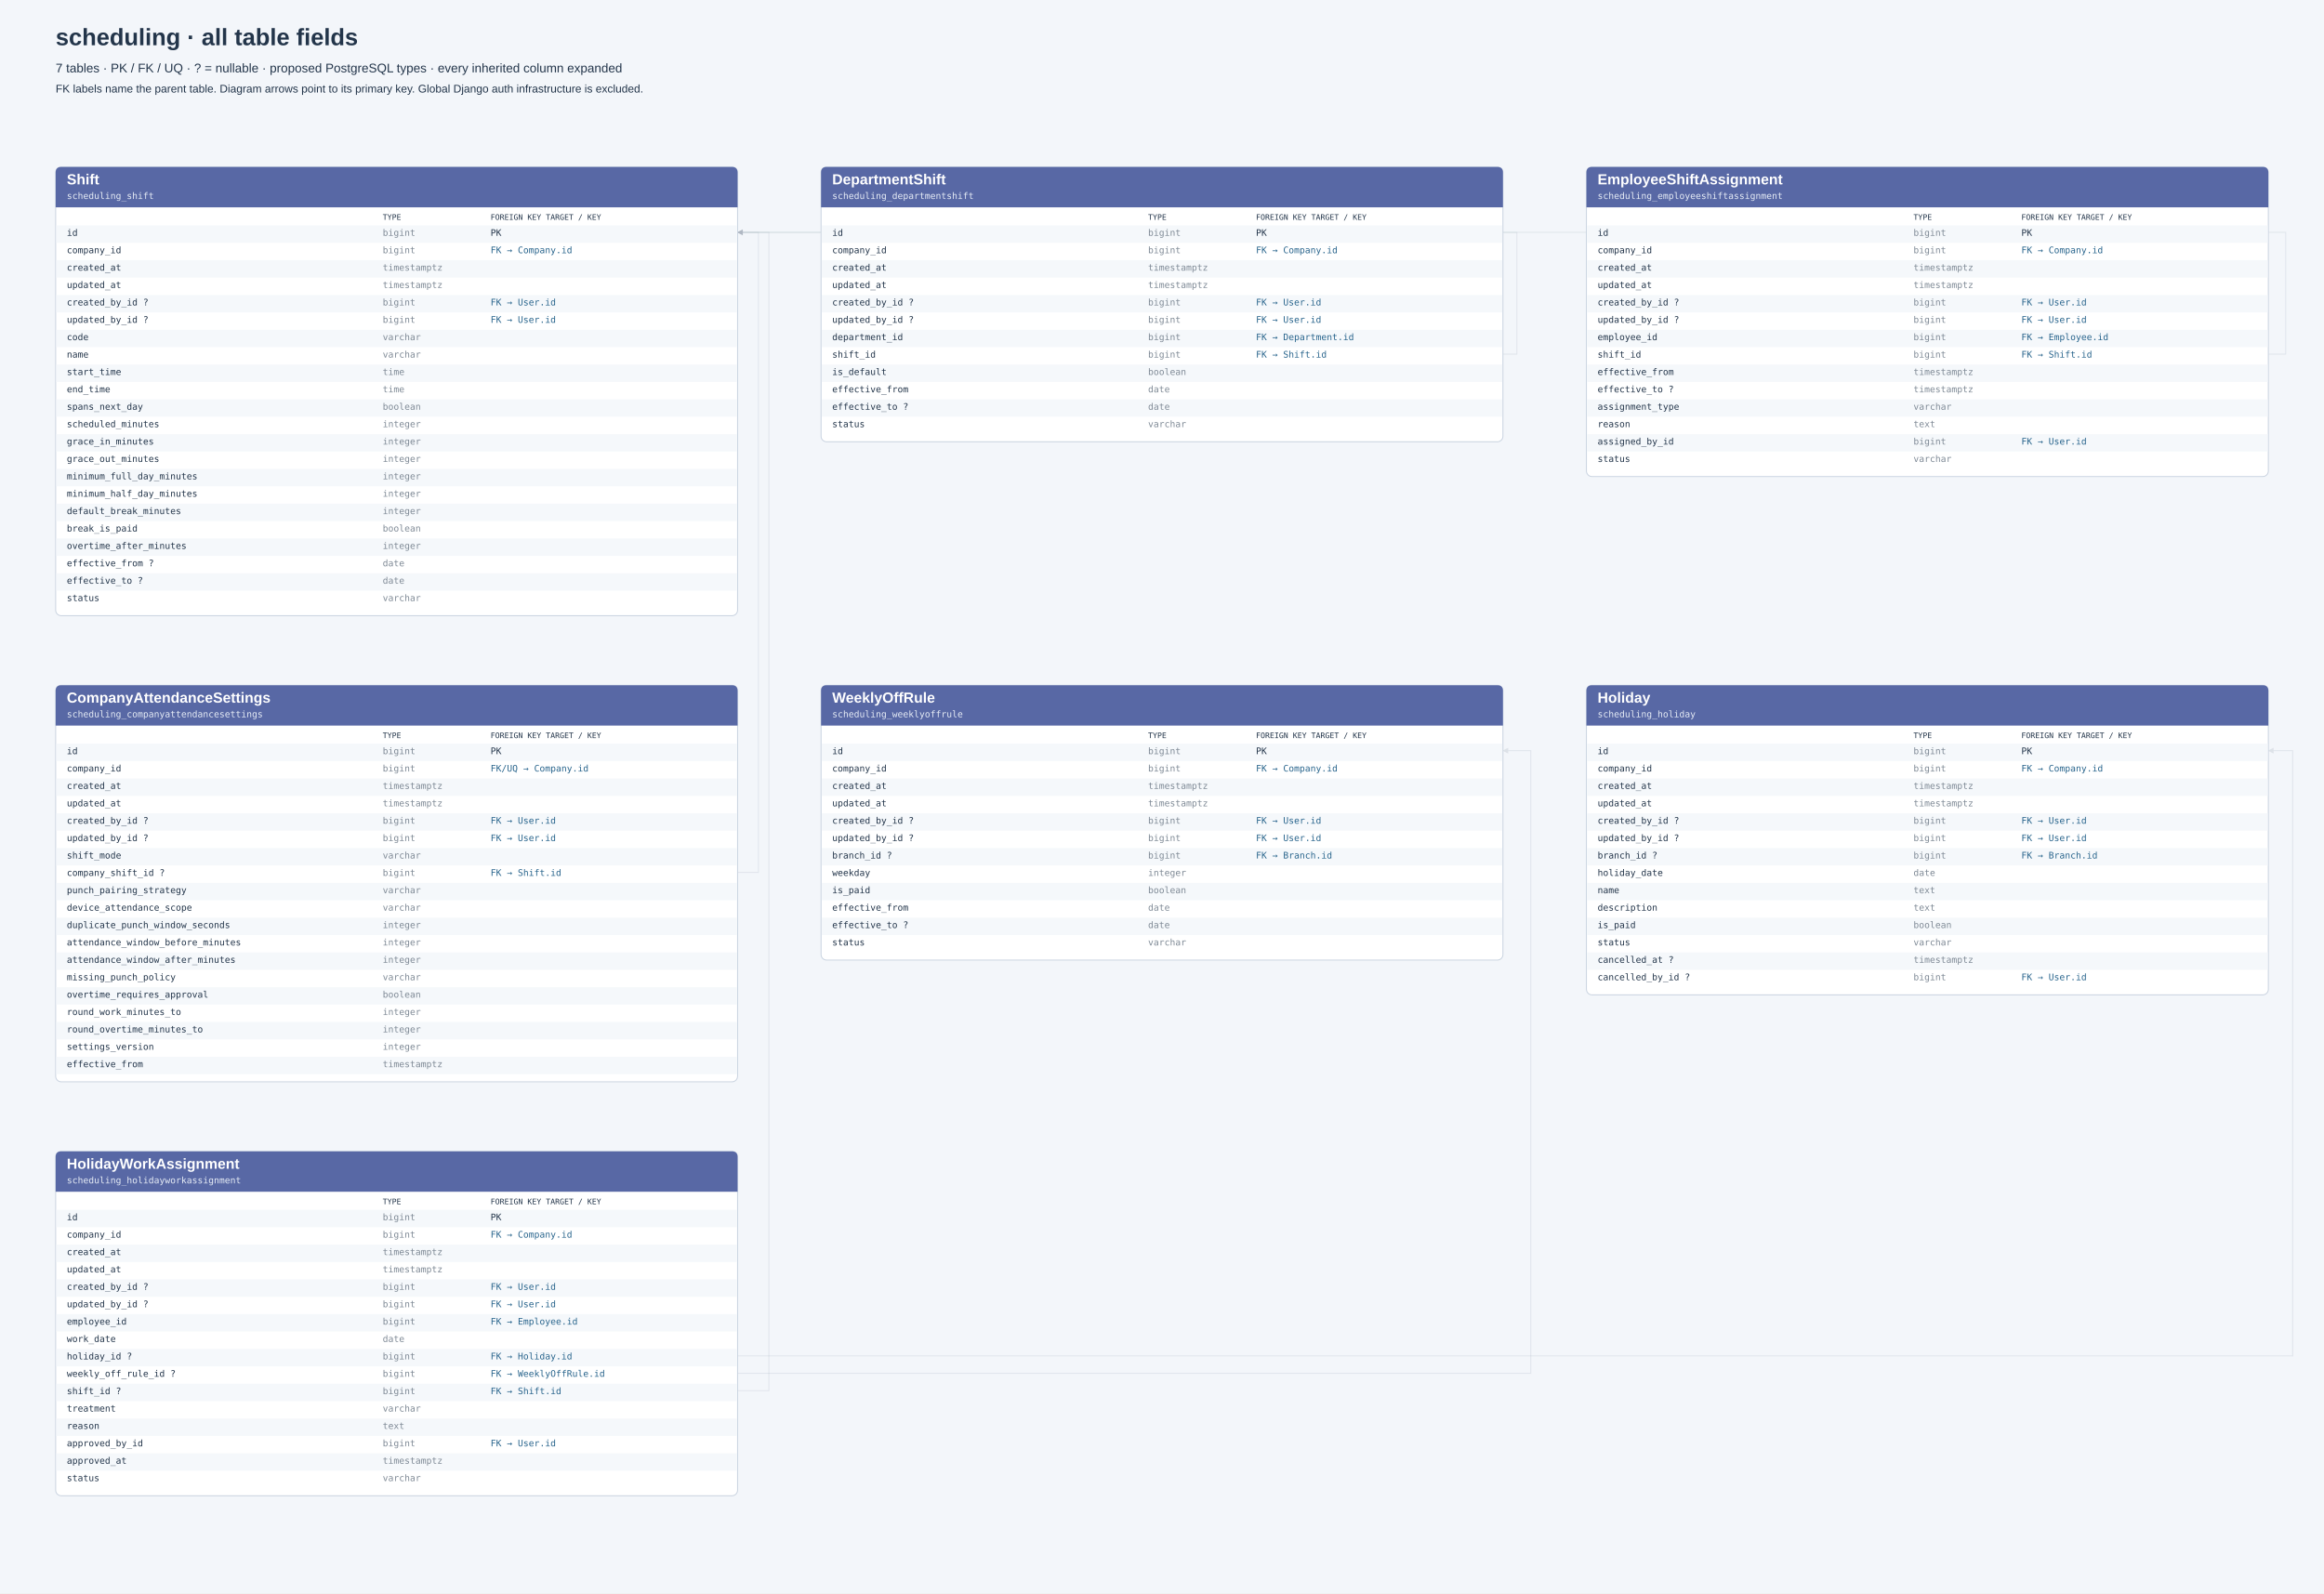
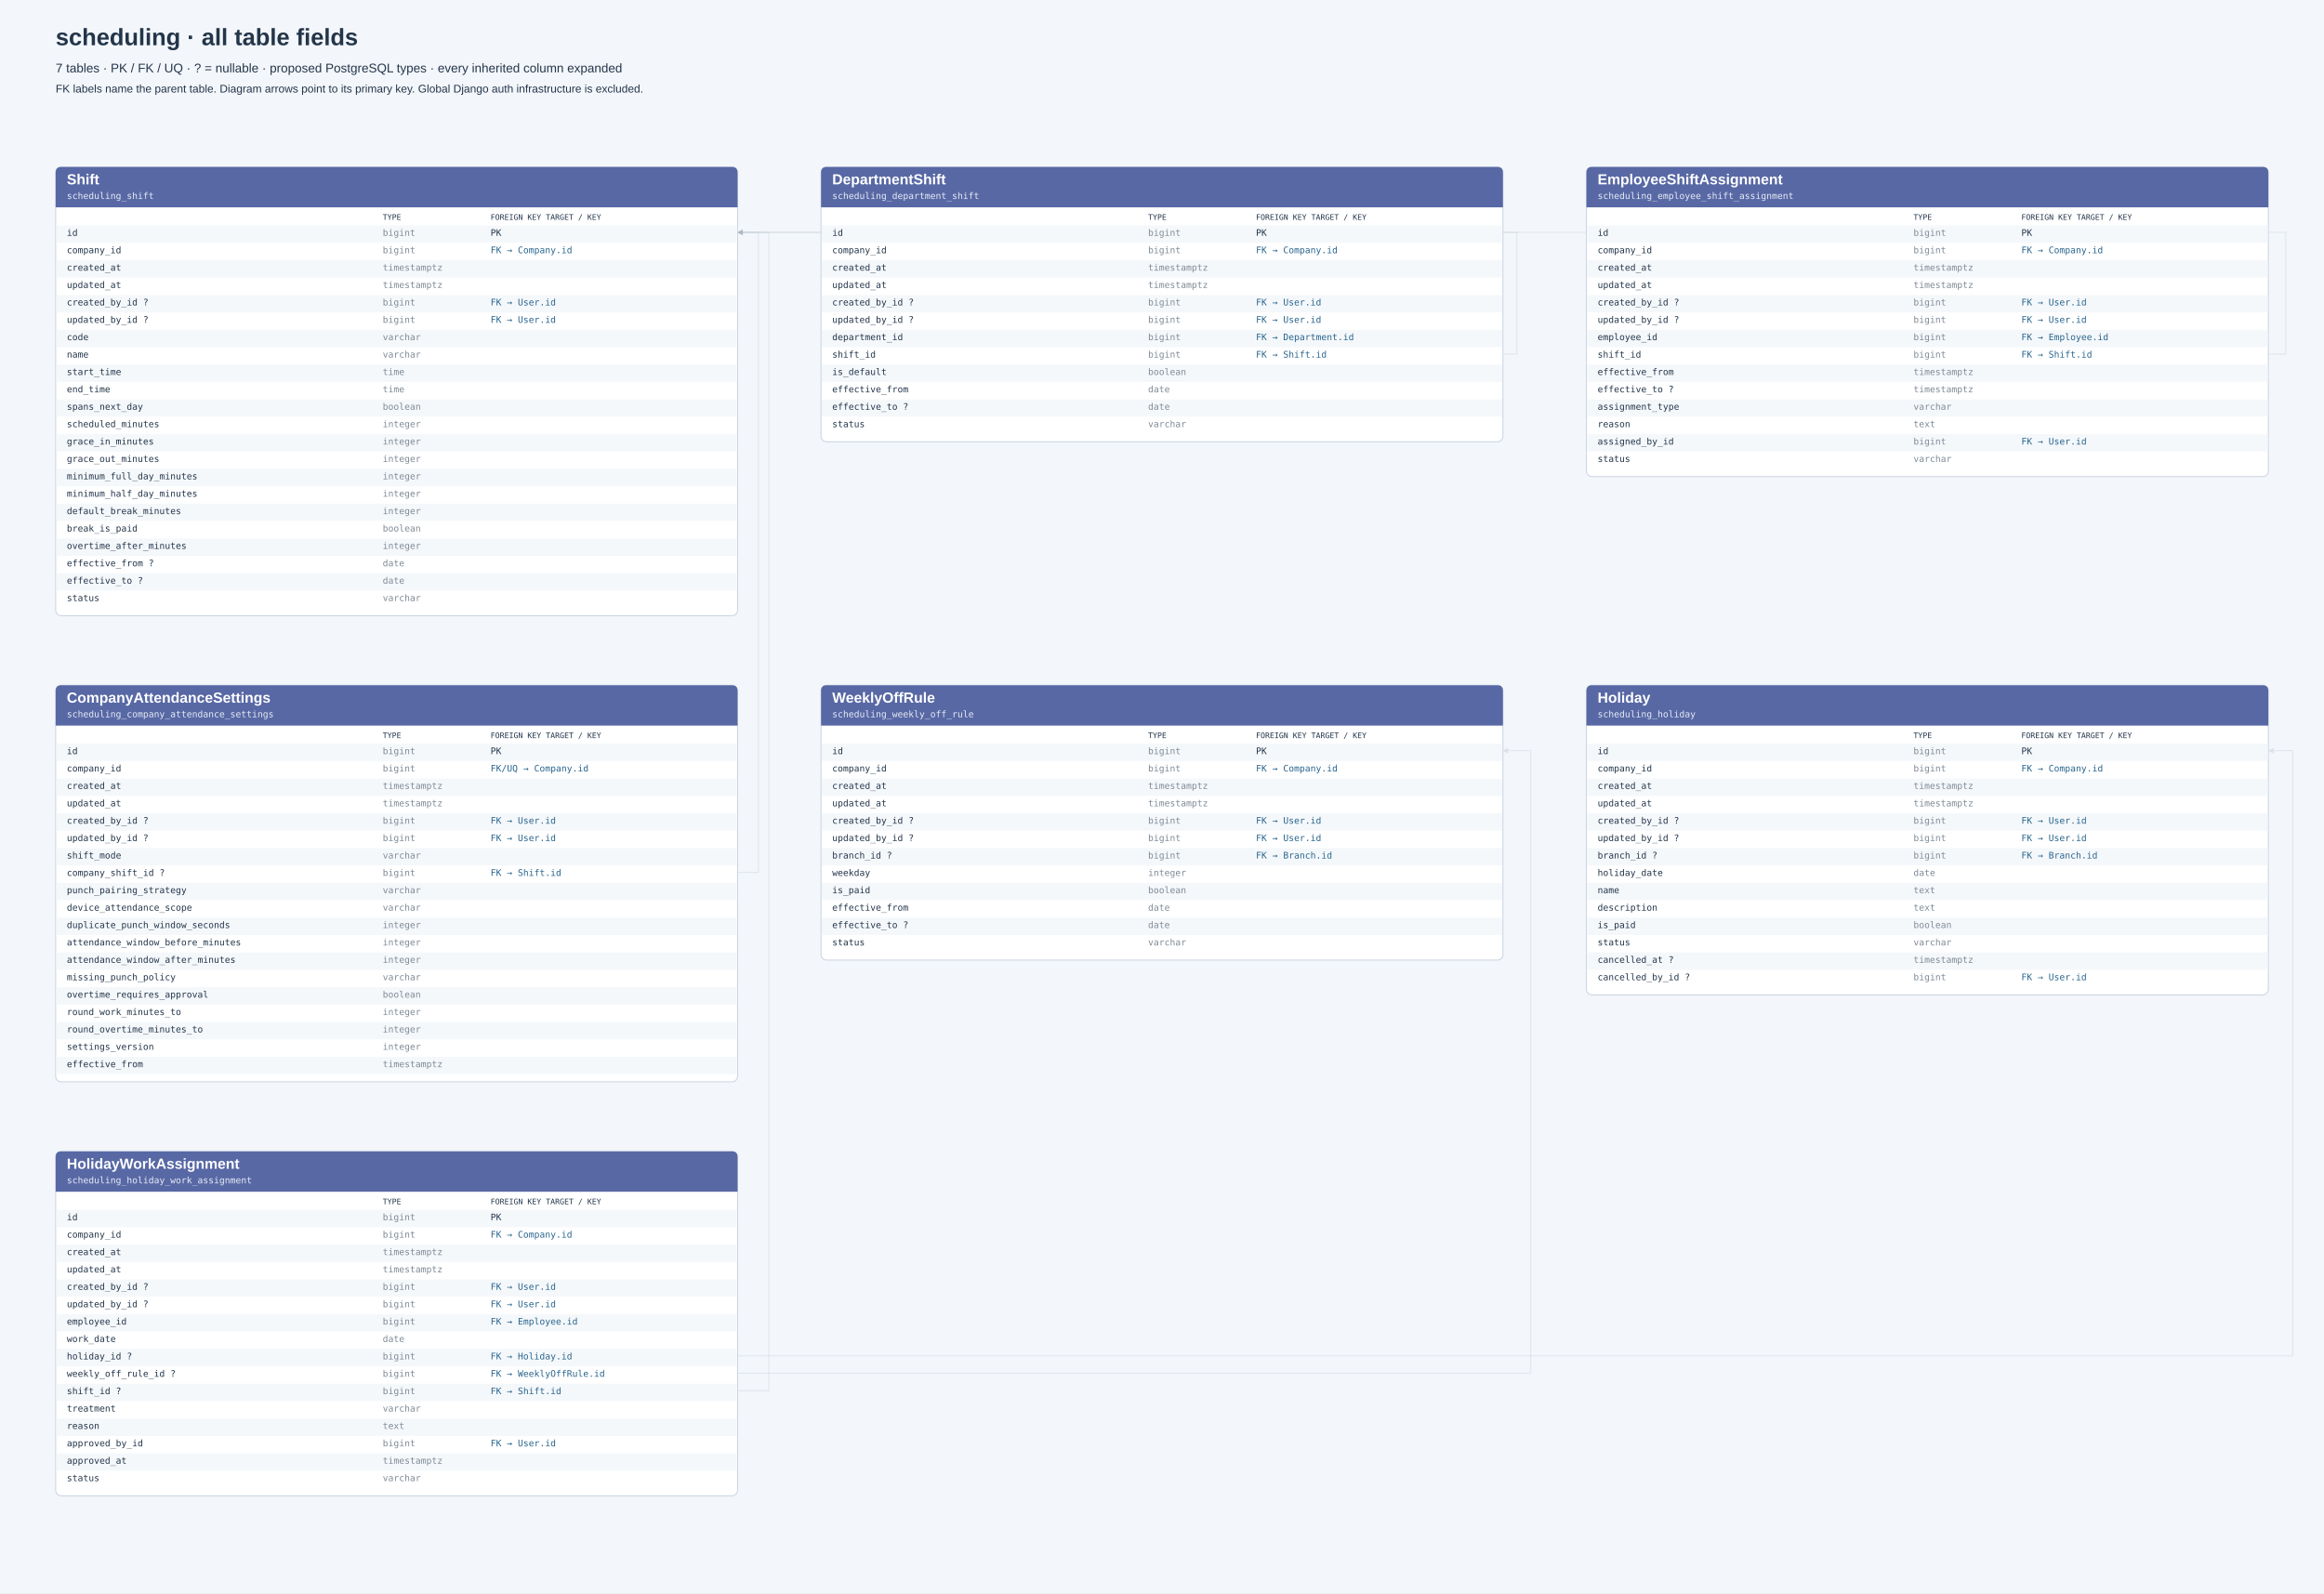
<svg xmlns="http://www.w3.org/2000/svg" width="3340" height="2290" viewBox="0 0 3340 2290" role="img" aria-labelledby="diagram-title">
  <defs>
    <marker id="arrow" viewBox="0 0 10 10" refX="9" refY="5" markerWidth="6" markerHeight="6" orient="auto-start-reverse">
      <path d="M0,0 L10,5 L0,10 z" fill="#7b8798" />
    </marker>
  </defs>
  <style>text{font-family:Consolas,monospace;fill:#23354a}.heading{font-family:Segoe UI,Arial,sans-serif}.edge{fill:none;stroke:#8b9aad;stroke-width:1.4;opacity:.18;marker-end:url(#arrow)}.edge.shared{opacity:.07}.edge.active{stroke:#db6c28;stroke-width:3;opacity:.9}.table .border{fill:white;stroke:#c8d2df;stroke-width:1.3}.table.selected .border{stroke:#dc712b;stroke-width:4}.table.dim{opacity:.22}.fieldtext{font-size:13px}.target{fill:#28648c}.nullable{fill:#7e8995}.table{cursor:pointer}</style>
  <rect width="100%" height="100%" fill="#f3f6fa" />
  <text x="80" y="65" class="heading" font-size="34" font-weight="700">scheduling · all table fields</text>
  <text x="80" y="104" class="heading" font-size="18">7 tables · PK / FK / UQ · ? = nullable · proposed PostgreSQL types · every inherited column expanded</text>
  <text x="80" y="133" class="heading" font-size="16">FK labels name the parent table. Diagram arrows point to its primary key. Global Django auth infrastructure is excluded.</text>
  <g id="relation-lines">
    <path class="edge" data-from="DepartmentShift" data-to="Shift" data-field="shift_id" d="M2160,509 H2180 V334 H1060" />
    <path class="edge" data-from="EmployeeShiftAssignment" data-to="Shift" data-field="shift_id" d="M3260,509 H3285 V334 H1060" />
    <path class="edge" data-from="CompanyAttendanceSettings" data-to="Shift" data-field="company_shift_id" d="M1060,1254 H1090 V334 H1060" />
    <path class="edge" data-from="HolidayWorkAssignment" data-to="Holiday" data-field="holiday_id" d="M1060,1949 H3295 V1079 H3260" />
    <path class="edge" data-from="HolidayWorkAssignment" data-to="WeeklyOffRule" data-field="weekly_off_rule_id" d="M1060,1974 H2200 V1079 H2160" />
    <path class="edge" data-from="HolidayWorkAssignment" data-to="Shift" data-field="shift_id" d="M1060,1999 H1105 V334 H1060" />
  </g>
  <g class="table" id="table-Shift" data-name="Shift" tabindex="0" aria-label="Shift table" transform="translate(80,240)">
    <rect class="border" rx="8" width="980" height="645" />
    <path d="M8 0 H972 Q980 0 980 8 V58 H0 V8 Q0 0 8 0" fill="#5868a5" />
    <text x="16" y="25" class="heading" style="fill:white" font-size="21" font-weight="600">Shift</text>
    <text x="16" y="46" style="fill:#e7edf6" font-size="13">scheduling_shift</text>
    <text x="470" y="76" font-size="11" fill="#7f8996">TYPE</text>
    <text x="625" y="76" font-size="11">FOREIGN KEY TARGET / KEY</text>
    <rect x="1" y="84" width="978" height="25" fill="#f5f8fb" />
    <g>
      <text class="fieldtext" x="16" y="99">id</text>
      <text class="fieldtext nullable" x="470" y="99">bigint</text>
      <text class="fieldtext" x="625" y="99">PK</text>
    </g>
    <g>
      <text class="fieldtext" x="16" y="124">company_id</text>
      <text class="fieldtext nullable" x="470" y="124">bigint</text>
      <a href="../ATTENDANCE_SCHEMA.html#table-Company">
        <text class="fieldtext target" x="625" y="124">FK → Company.id</text>
      </a>
    </g>
    <rect x="1" y="134" width="978" height="25" fill="#f5f8fb" />
    <g>
      <text class="fieldtext" x="16" y="149">created_at</text>
      <text class="fieldtext nullable" x="470" y="149">timestamptz</text>
      <text class="fieldtext" x="625" y="149" />
    </g>
    <g>
      <text class="fieldtext" x="16" y="174">updated_at</text>
      <text class="fieldtext nullable" x="470" y="174">timestamptz</text>
      <text class="fieldtext" x="625" y="174" />
    </g>
    <rect x="1" y="184" width="978" height="25" fill="#f5f8fb" />
    <g>
      <text class="fieldtext" x="16" y="199">created_by_id ?</text>
      <text class="fieldtext nullable" x="470" y="199">bigint</text>
      <a href="../ATTENDANCE_SCHEMA.html#table-User">
        <text class="fieldtext target" x="625" y="199">FK → User.id</text>
      </a>
    </g>
    <g>
      <text class="fieldtext" x="16" y="224">updated_by_id ?</text>
      <text class="fieldtext nullable" x="470" y="224">bigint</text>
      <a href="../ATTENDANCE_SCHEMA.html#table-User">
        <text class="fieldtext target" x="625" y="224">FK → User.id</text>
      </a>
    </g>
    <rect x="1" y="234" width="978" height="25" fill="#f5f8fb" />
    <g>
      <text class="fieldtext" x="16" y="249">code</text>
      <text class="fieldtext nullable" x="470" y="249">varchar</text>
      <text class="fieldtext" x="625" y="249" />
    </g>
    <g>
      <text class="fieldtext" x="16" y="274">name</text>
      <text class="fieldtext nullable" x="470" y="274">varchar</text>
      <text class="fieldtext" x="625" y="274" />
    </g>
    <rect x="1" y="284" width="978" height="25" fill="#f5f8fb" />
    <g>
      <text class="fieldtext" x="16" y="299">start_time</text>
      <text class="fieldtext nullable" x="470" y="299">time</text>
      <text class="fieldtext" x="625" y="299" />
    </g>
    <g>
      <text class="fieldtext" x="16" y="324">end_time</text>
      <text class="fieldtext nullable" x="470" y="324">time</text>
      <text class="fieldtext" x="625" y="324" />
    </g>
    <rect x="1" y="334" width="978" height="25" fill="#f5f8fb" />
    <g>
      <text class="fieldtext" x="16" y="349">spans_next_day</text>
      <text class="fieldtext nullable" x="470" y="349">boolean</text>
      <text class="fieldtext" x="625" y="349" />
    </g>
    <g>
      <text class="fieldtext" x="16" y="374">scheduled_minutes</text>
      <text class="fieldtext nullable" x="470" y="374">integer</text>
      <text class="fieldtext" x="625" y="374" />
    </g>
    <rect x="1" y="384" width="978" height="25" fill="#f5f8fb" />
    <g>
      <text class="fieldtext" x="16" y="399">grace_in_minutes</text>
      <text class="fieldtext nullable" x="470" y="399">integer</text>
      <text class="fieldtext" x="625" y="399" />
    </g>
    <g>
      <text class="fieldtext" x="16" y="424">grace_out_minutes</text>
      <text class="fieldtext nullable" x="470" y="424">integer</text>
      <text class="fieldtext" x="625" y="424" />
    </g>
    <rect x="1" y="434" width="978" height="25" fill="#f5f8fb" />
    <g>
      <text class="fieldtext" x="16" y="449">minimum_full_day_minutes</text>
      <text class="fieldtext nullable" x="470" y="449">integer</text>
      <text class="fieldtext" x="625" y="449" />
    </g>
    <g>
      <text class="fieldtext" x="16" y="474">minimum_half_day_minutes</text>
      <text class="fieldtext nullable" x="470" y="474">integer</text>
      <text class="fieldtext" x="625" y="474" />
    </g>
    <rect x="1" y="484" width="978" height="25" fill="#f5f8fb" />
    <g>
      <text class="fieldtext" x="16" y="499">default_break_minutes</text>
      <text class="fieldtext nullable" x="470" y="499">integer</text>
      <text class="fieldtext" x="625" y="499" />
    </g>
    <g>
      <text class="fieldtext" x="16" y="524">break_is_paid</text>
      <text class="fieldtext nullable" x="470" y="524">boolean</text>
      <text class="fieldtext" x="625" y="524" />
    </g>
    <rect x="1" y="534" width="978" height="25" fill="#f5f8fb" />
    <g>
      <text class="fieldtext" x="16" y="549">overtime_after_minutes</text>
      <text class="fieldtext nullable" x="470" y="549">integer</text>
      <text class="fieldtext" x="625" y="549" />
    </g>
    <g>
      <text class="fieldtext" x="16" y="574">effective_from ?</text>
      <text class="fieldtext nullable" x="470" y="574">date</text>
      <text class="fieldtext" x="625" y="574" />
    </g>
    <rect x="1" y="584" width="978" height="25" fill="#f5f8fb" />
    <g>
      <text class="fieldtext" x="16" y="599">effective_to ?</text>
      <text class="fieldtext nullable" x="470" y="599">date</text>
      <text class="fieldtext" x="625" y="599" />
    </g>
    <g>
      <text class="fieldtext" x="16" y="624">status</text>
      <text class="fieldtext nullable" x="470" y="624">varchar</text>
      <text class="fieldtext" x="625" y="624" />
    </g>
  </g>
  <g class="table" id="table-DepartmentShift" data-name="DepartmentShift" tabindex="0" aria-label="DepartmentShift table" transform="translate(1180,240)">
    <rect class="border" rx="8" width="980" height="395" />
    <path d="M8 0 H972 Q980 0 980 8 V58 H0 V8 Q0 0 8 0" fill="#5868a5" />
    <text x="16" y="25" class="heading" style="fill:white" font-size="21" font-weight="600">DepartmentShift</text>
-     <text x="16" y="46" style="fill:#e7edf6" font-size="13">scheduling_departmentshift</text>
+     <text x="16" y="46" style="fill:#e7edf6" font-size="13">scheduling_department_shift</text>
    <text x="470" y="76" font-size="11" fill="#7f8996">TYPE</text>
    <text x="625" y="76" font-size="11">FOREIGN KEY TARGET / KEY</text>
    <rect x="1" y="84" width="978" height="25" fill="#f5f8fb" />
    <g>
      <text class="fieldtext" x="16" y="99">id</text>
      <text class="fieldtext nullable" x="470" y="99">bigint</text>
      <text class="fieldtext" x="625" y="99">PK</text>
    </g>
    <g>
      <text class="fieldtext" x="16" y="124">company_id</text>
      <text class="fieldtext nullable" x="470" y="124">bigint</text>
      <a href="../ATTENDANCE_SCHEMA.html#table-Company">
        <text class="fieldtext target" x="625" y="124">FK → Company.id</text>
      </a>
    </g>
    <rect x="1" y="134" width="978" height="25" fill="#f5f8fb" />
    <g>
      <text class="fieldtext" x="16" y="149">created_at</text>
      <text class="fieldtext nullable" x="470" y="149">timestamptz</text>
      <text class="fieldtext" x="625" y="149" />
    </g>
    <g>
      <text class="fieldtext" x="16" y="174">updated_at</text>
      <text class="fieldtext nullable" x="470" y="174">timestamptz</text>
      <text class="fieldtext" x="625" y="174" />
    </g>
    <rect x="1" y="184" width="978" height="25" fill="#f5f8fb" />
    <g>
      <text class="fieldtext" x="16" y="199">created_by_id ?</text>
      <text class="fieldtext nullable" x="470" y="199">bigint</text>
      <a href="../ATTENDANCE_SCHEMA.html#table-User">
        <text class="fieldtext target" x="625" y="199">FK → User.id</text>
      </a>
    </g>
    <g>
      <text class="fieldtext" x="16" y="224">updated_by_id ?</text>
      <text class="fieldtext nullable" x="470" y="224">bigint</text>
      <a href="../ATTENDANCE_SCHEMA.html#table-User">
        <text class="fieldtext target" x="625" y="224">FK → User.id</text>
      </a>
    </g>
    <rect x="1" y="234" width="978" height="25" fill="#f5f8fb" />
    <g>
      <text class="fieldtext" x="16" y="249">department_id</text>
      <text class="fieldtext nullable" x="470" y="249">bigint</text>
      <a href="../ATTENDANCE_SCHEMA.html#table-Department">
        <text class="fieldtext target" x="625" y="249">FK → Department.id</text>
      </a>
    </g>
    <g>
      <text class="fieldtext" x="16" y="274">shift_id</text>
      <text class="fieldtext nullable" x="470" y="274">bigint</text>
      <a href="#table-Shift">
        <text class="fieldtext target" x="625" y="274">FK → Shift.id</text>
      </a>
    </g>
    <rect x="1" y="284" width="978" height="25" fill="#f5f8fb" />
    <g>
      <text class="fieldtext" x="16" y="299">is_default</text>
      <text class="fieldtext nullable" x="470" y="299">boolean</text>
      <text class="fieldtext" x="625" y="299" />
    </g>
    <g>
      <text class="fieldtext" x="16" y="324">effective_from</text>
      <text class="fieldtext nullable" x="470" y="324">date</text>
      <text class="fieldtext" x="625" y="324" />
    </g>
    <rect x="1" y="334" width="978" height="25" fill="#f5f8fb" />
    <g>
      <text class="fieldtext" x="16" y="349">effective_to ?</text>
      <text class="fieldtext nullable" x="470" y="349">date</text>
      <text class="fieldtext" x="625" y="349" />
    </g>
    <g>
      <text class="fieldtext" x="16" y="374">status</text>
      <text class="fieldtext nullable" x="470" y="374">varchar</text>
      <text class="fieldtext" x="625" y="374" />
    </g>
  </g>
  <g class="table" id="table-EmployeeShiftAssignment" data-name="EmployeeShiftAssignment" tabindex="0" aria-label="EmployeeShiftAssignment table" transform="translate(2280,240)">
    <rect class="border" rx="8" width="980" height="445" />
    <path d="M8 0 H972 Q980 0 980 8 V58 H0 V8 Q0 0 8 0" fill="#5868a5" />
    <text x="16" y="25" class="heading" style="fill:white" font-size="21" font-weight="600">EmployeeShiftAssignment</text>
-     <text x="16" y="46" style="fill:#e7edf6" font-size="13">scheduling_employeeshiftassignment</text>
+     <text x="16" y="46" style="fill:#e7edf6" font-size="13">scheduling_employee_shift_assignment</text>
    <text x="470" y="76" font-size="11" fill="#7f8996">TYPE</text>
    <text x="625" y="76" font-size="11">FOREIGN KEY TARGET / KEY</text>
    <rect x="1" y="84" width="978" height="25" fill="#f5f8fb" />
    <g>
      <text class="fieldtext" x="16" y="99">id</text>
      <text class="fieldtext nullable" x="470" y="99">bigint</text>
      <text class="fieldtext" x="625" y="99">PK</text>
    </g>
    <g>
      <text class="fieldtext" x="16" y="124">company_id</text>
      <text class="fieldtext nullable" x="470" y="124">bigint</text>
      <a href="../ATTENDANCE_SCHEMA.html#table-Company">
        <text class="fieldtext target" x="625" y="124">FK → Company.id</text>
      </a>
    </g>
    <rect x="1" y="134" width="978" height="25" fill="#f5f8fb" />
    <g>
      <text class="fieldtext" x="16" y="149">created_at</text>
      <text class="fieldtext nullable" x="470" y="149">timestamptz</text>
      <text class="fieldtext" x="625" y="149" />
    </g>
    <g>
      <text class="fieldtext" x="16" y="174">updated_at</text>
      <text class="fieldtext nullable" x="470" y="174">timestamptz</text>
      <text class="fieldtext" x="625" y="174" />
    </g>
    <rect x="1" y="184" width="978" height="25" fill="#f5f8fb" />
    <g>
      <text class="fieldtext" x="16" y="199">created_by_id ?</text>
      <text class="fieldtext nullable" x="470" y="199">bigint</text>
      <a href="../ATTENDANCE_SCHEMA.html#table-User">
        <text class="fieldtext target" x="625" y="199">FK → User.id</text>
      </a>
    </g>
    <g>
      <text class="fieldtext" x="16" y="224">updated_by_id ?</text>
      <text class="fieldtext nullable" x="470" y="224">bigint</text>
      <a href="../ATTENDANCE_SCHEMA.html#table-User">
        <text class="fieldtext target" x="625" y="224">FK → User.id</text>
      </a>
    </g>
    <rect x="1" y="234" width="978" height="25" fill="#f5f8fb" />
    <g>
      <text class="fieldtext" x="16" y="249">employee_id</text>
      <text class="fieldtext nullable" x="470" y="249">bigint</text>
      <a href="../ATTENDANCE_SCHEMA.html#table-Employee">
        <text class="fieldtext target" x="625" y="249">FK → Employee.id</text>
      </a>
    </g>
    <g>
      <text class="fieldtext" x="16" y="274">shift_id</text>
      <text class="fieldtext nullable" x="470" y="274">bigint</text>
      <a href="#table-Shift">
        <text class="fieldtext target" x="625" y="274">FK → Shift.id</text>
      </a>
    </g>
    <rect x="1" y="284" width="978" height="25" fill="#f5f8fb" />
    <g>
      <text class="fieldtext" x="16" y="299">effective_from</text>
      <text class="fieldtext nullable" x="470" y="299">timestamptz</text>
      <text class="fieldtext" x="625" y="299" />
    </g>
    <g>
      <text class="fieldtext" x="16" y="324">effective_to ?</text>
      <text class="fieldtext nullable" x="470" y="324">timestamptz</text>
      <text class="fieldtext" x="625" y="324" />
    </g>
    <rect x="1" y="334" width="978" height="25" fill="#f5f8fb" />
    <g>
      <text class="fieldtext" x="16" y="349">assignment_type</text>
      <text class="fieldtext nullable" x="470" y="349">varchar</text>
      <text class="fieldtext" x="625" y="349" />
    </g>
    <g>
      <text class="fieldtext" x="16" y="374">reason</text>
      <text class="fieldtext nullable" x="470" y="374">text</text>
      <text class="fieldtext" x="625" y="374" />
    </g>
    <rect x="1" y="384" width="978" height="25" fill="#f5f8fb" />
    <g>
      <text class="fieldtext" x="16" y="399">assigned_by_id</text>
      <text class="fieldtext nullable" x="470" y="399">bigint</text>
      <a href="../ATTENDANCE_SCHEMA.html#table-User">
        <text class="fieldtext target" x="625" y="399">FK → User.id</text>
      </a>
    </g>
    <g>
      <text class="fieldtext" x="16" y="424">status</text>
      <text class="fieldtext nullable" x="470" y="424">varchar</text>
      <text class="fieldtext" x="625" y="424" />
    </g>
  </g>
  <g class="table" id="table-CompanyAttendanceSettings" data-name="CompanyAttendanceSettings" tabindex="0" aria-label="CompanyAttendanceSettings table" transform="translate(80,985)">
    <rect class="border" rx="8" width="980" height="570" />
    <path d="M8 0 H972 Q980 0 980 8 V58 H0 V8 Q0 0 8 0" fill="#5868a5" />
    <text x="16" y="25" class="heading" style="fill:white" font-size="21" font-weight="600">CompanyAttendanceSettings</text>
-     <text x="16" y="46" style="fill:#e7edf6" font-size="13">scheduling_companyattendancesettings</text>
+     <text x="16" y="46" style="fill:#e7edf6" font-size="13">scheduling_company_attendance_settings</text>
    <text x="470" y="76" font-size="11" fill="#7f8996">TYPE</text>
    <text x="625" y="76" font-size="11">FOREIGN KEY TARGET / KEY</text>
    <rect x="1" y="84" width="978" height="25" fill="#f5f8fb" />
    <g>
      <text class="fieldtext" x="16" y="99">id</text>
      <text class="fieldtext nullable" x="470" y="99">bigint</text>
      <text class="fieldtext" x="625" y="99">PK</text>
    </g>
    <g>
      <text class="fieldtext" x="16" y="124">company_id</text>
      <text class="fieldtext nullable" x="470" y="124">bigint</text>
      <a href="../ATTENDANCE_SCHEMA.html#table-Company">
        <text class="fieldtext target" x="625" y="124">FK/UQ → Company.id</text>
      </a>
    </g>
    <rect x="1" y="134" width="978" height="25" fill="#f5f8fb" />
    <g>
      <text class="fieldtext" x="16" y="149">created_at</text>
      <text class="fieldtext nullable" x="470" y="149">timestamptz</text>
      <text class="fieldtext" x="625" y="149" />
    </g>
    <g>
      <text class="fieldtext" x="16" y="174">updated_at</text>
      <text class="fieldtext nullable" x="470" y="174">timestamptz</text>
      <text class="fieldtext" x="625" y="174" />
    </g>
    <rect x="1" y="184" width="978" height="25" fill="#f5f8fb" />
    <g>
      <text class="fieldtext" x="16" y="199">created_by_id ?</text>
      <text class="fieldtext nullable" x="470" y="199">bigint</text>
      <a href="../ATTENDANCE_SCHEMA.html#table-User">
        <text class="fieldtext target" x="625" y="199">FK → User.id</text>
      </a>
    </g>
    <g>
      <text class="fieldtext" x="16" y="224">updated_by_id ?</text>
      <text class="fieldtext nullable" x="470" y="224">bigint</text>
      <a href="../ATTENDANCE_SCHEMA.html#table-User">
        <text class="fieldtext target" x="625" y="224">FK → User.id</text>
      </a>
    </g>
    <rect x="1" y="234" width="978" height="25" fill="#f5f8fb" />
    <g>
      <text class="fieldtext" x="16" y="249">shift_mode</text>
      <text class="fieldtext nullable" x="470" y="249">varchar</text>
      <text class="fieldtext" x="625" y="249" />
    </g>
    <g>
      <text class="fieldtext" x="16" y="274">company_shift_id ?</text>
      <text class="fieldtext nullable" x="470" y="274">bigint</text>
      <a href="#table-Shift">
        <text class="fieldtext target" x="625" y="274">FK → Shift.id</text>
      </a>
    </g>
    <rect x="1" y="284" width="978" height="25" fill="#f5f8fb" />
    <g>
      <text class="fieldtext" x="16" y="299">punch_pairing_strategy</text>
      <text class="fieldtext nullable" x="470" y="299">varchar</text>
      <text class="fieldtext" x="625" y="299" />
    </g>
    <g>
      <text class="fieldtext" x="16" y="324">device_attendance_scope</text>
      <text class="fieldtext nullable" x="470" y="324">varchar</text>
      <text class="fieldtext" x="625" y="324" />
    </g>
    <rect x="1" y="334" width="978" height="25" fill="#f5f8fb" />
    <g>
      <text class="fieldtext" x="16" y="349">duplicate_punch_window_seconds</text>
      <text class="fieldtext nullable" x="470" y="349">integer</text>
      <text class="fieldtext" x="625" y="349" />
    </g>
    <g>
      <text class="fieldtext" x="16" y="374">attendance_window_before_minutes</text>
      <text class="fieldtext nullable" x="470" y="374">integer</text>
      <text class="fieldtext" x="625" y="374" />
    </g>
    <rect x="1" y="384" width="978" height="25" fill="#f5f8fb" />
    <g>
      <text class="fieldtext" x="16" y="399">attendance_window_after_minutes</text>
      <text class="fieldtext nullable" x="470" y="399">integer</text>
      <text class="fieldtext" x="625" y="399" />
    </g>
    <g>
      <text class="fieldtext" x="16" y="424">missing_punch_policy</text>
      <text class="fieldtext nullable" x="470" y="424">varchar</text>
      <text class="fieldtext" x="625" y="424" />
    </g>
    <rect x="1" y="434" width="978" height="25" fill="#f5f8fb" />
    <g>
      <text class="fieldtext" x="16" y="449">overtime_requires_approval</text>
      <text class="fieldtext nullable" x="470" y="449">boolean</text>
      <text class="fieldtext" x="625" y="449" />
    </g>
    <g>
      <text class="fieldtext" x="16" y="474">round_work_minutes_to</text>
      <text class="fieldtext nullable" x="470" y="474">integer</text>
      <text class="fieldtext" x="625" y="474" />
    </g>
    <rect x="1" y="484" width="978" height="25" fill="#f5f8fb" />
    <g>
      <text class="fieldtext" x="16" y="499">round_overtime_minutes_to</text>
      <text class="fieldtext nullable" x="470" y="499">integer</text>
      <text class="fieldtext" x="625" y="499" />
    </g>
    <g>
      <text class="fieldtext" x="16" y="524">settings_version</text>
      <text class="fieldtext nullable" x="470" y="524">integer</text>
      <text class="fieldtext" x="625" y="524" />
    </g>
    <rect x="1" y="534" width="978" height="25" fill="#f5f8fb" />
    <g>
      <text class="fieldtext" x="16" y="549">effective_from</text>
      <text class="fieldtext nullable" x="470" y="549">timestamptz</text>
      <text class="fieldtext" x="625" y="549" />
    </g>
  </g>
  <g class="table" id="table-WeeklyOffRule" data-name="WeeklyOffRule" tabindex="0" aria-label="WeeklyOffRule table" transform="translate(1180,985)">
    <rect class="border" rx="8" width="980" height="395" />
    <path d="M8 0 H972 Q980 0 980 8 V58 H0 V8 Q0 0 8 0" fill="#5868a5" />
    <text x="16" y="25" class="heading" style="fill:white" font-size="21" font-weight="600">WeeklyOffRule</text>
-     <text x="16" y="46" style="fill:#e7edf6" font-size="13">scheduling_weeklyoffrule</text>
+     <text x="16" y="46" style="fill:#e7edf6" font-size="13">scheduling_weekly_off_rule</text>
    <text x="470" y="76" font-size="11" fill="#7f8996">TYPE</text>
    <text x="625" y="76" font-size="11">FOREIGN KEY TARGET / KEY</text>
    <rect x="1" y="84" width="978" height="25" fill="#f5f8fb" />
    <g>
      <text class="fieldtext" x="16" y="99">id</text>
      <text class="fieldtext nullable" x="470" y="99">bigint</text>
      <text class="fieldtext" x="625" y="99">PK</text>
    </g>
    <g>
      <text class="fieldtext" x="16" y="124">company_id</text>
      <text class="fieldtext nullable" x="470" y="124">bigint</text>
      <a href="../ATTENDANCE_SCHEMA.html#table-Company">
        <text class="fieldtext target" x="625" y="124">FK → Company.id</text>
      </a>
    </g>
    <rect x="1" y="134" width="978" height="25" fill="#f5f8fb" />
    <g>
      <text class="fieldtext" x="16" y="149">created_at</text>
      <text class="fieldtext nullable" x="470" y="149">timestamptz</text>
      <text class="fieldtext" x="625" y="149" />
    </g>
    <g>
      <text class="fieldtext" x="16" y="174">updated_at</text>
      <text class="fieldtext nullable" x="470" y="174">timestamptz</text>
      <text class="fieldtext" x="625" y="174" />
    </g>
    <rect x="1" y="184" width="978" height="25" fill="#f5f8fb" />
    <g>
      <text class="fieldtext" x="16" y="199">created_by_id ?</text>
      <text class="fieldtext nullable" x="470" y="199">bigint</text>
      <a href="../ATTENDANCE_SCHEMA.html#table-User">
        <text class="fieldtext target" x="625" y="199">FK → User.id</text>
      </a>
    </g>
    <g>
      <text class="fieldtext" x="16" y="224">updated_by_id ?</text>
      <text class="fieldtext nullable" x="470" y="224">bigint</text>
      <a href="../ATTENDANCE_SCHEMA.html#table-User">
        <text class="fieldtext target" x="625" y="224">FK → User.id</text>
      </a>
    </g>
    <rect x="1" y="234" width="978" height="25" fill="#f5f8fb" />
    <g>
      <text class="fieldtext" x="16" y="249">branch_id ?</text>
      <text class="fieldtext nullable" x="470" y="249">bigint</text>
      <a href="../ATTENDANCE_SCHEMA.html#table-Branch">
        <text class="fieldtext target" x="625" y="249">FK → Branch.id</text>
      </a>
    </g>
    <g>
      <text class="fieldtext" x="16" y="274">weekday</text>
      <text class="fieldtext nullable" x="470" y="274">integer</text>
      <text class="fieldtext" x="625" y="274" />
    </g>
    <rect x="1" y="284" width="978" height="25" fill="#f5f8fb" />
    <g>
      <text class="fieldtext" x="16" y="299">is_paid</text>
      <text class="fieldtext nullable" x="470" y="299">boolean</text>
      <text class="fieldtext" x="625" y="299" />
    </g>
    <g>
      <text class="fieldtext" x="16" y="324">effective_from</text>
      <text class="fieldtext nullable" x="470" y="324">date</text>
      <text class="fieldtext" x="625" y="324" />
    </g>
    <rect x="1" y="334" width="978" height="25" fill="#f5f8fb" />
    <g>
      <text class="fieldtext" x="16" y="349">effective_to ?</text>
      <text class="fieldtext nullable" x="470" y="349">date</text>
      <text class="fieldtext" x="625" y="349" />
    </g>
    <g>
      <text class="fieldtext" x="16" y="374">status</text>
      <text class="fieldtext nullable" x="470" y="374">varchar</text>
      <text class="fieldtext" x="625" y="374" />
    </g>
  </g>
  <g class="table" id="table-Holiday" data-name="Holiday" tabindex="0" aria-label="Holiday table" transform="translate(2280,985)">
    <rect class="border" rx="8" width="980" height="445" />
    <path d="M8 0 H972 Q980 0 980 8 V58 H0 V8 Q0 0 8 0" fill="#5868a5" />
    <text x="16" y="25" class="heading" style="fill:white" font-size="21" font-weight="600">Holiday</text>
    <text x="16" y="46" style="fill:#e7edf6" font-size="13">scheduling_holiday</text>
    <text x="470" y="76" font-size="11" fill="#7f8996">TYPE</text>
    <text x="625" y="76" font-size="11">FOREIGN KEY TARGET / KEY</text>
    <rect x="1" y="84" width="978" height="25" fill="#f5f8fb" />
    <g>
      <text class="fieldtext" x="16" y="99">id</text>
      <text class="fieldtext nullable" x="470" y="99">bigint</text>
      <text class="fieldtext" x="625" y="99">PK</text>
    </g>
    <g>
      <text class="fieldtext" x="16" y="124">company_id</text>
      <text class="fieldtext nullable" x="470" y="124">bigint</text>
      <a href="../ATTENDANCE_SCHEMA.html#table-Company">
        <text class="fieldtext target" x="625" y="124">FK → Company.id</text>
      </a>
    </g>
    <rect x="1" y="134" width="978" height="25" fill="#f5f8fb" />
    <g>
      <text class="fieldtext" x="16" y="149">created_at</text>
      <text class="fieldtext nullable" x="470" y="149">timestamptz</text>
      <text class="fieldtext" x="625" y="149" />
    </g>
    <g>
      <text class="fieldtext" x="16" y="174">updated_at</text>
      <text class="fieldtext nullable" x="470" y="174">timestamptz</text>
      <text class="fieldtext" x="625" y="174" />
    </g>
    <rect x="1" y="184" width="978" height="25" fill="#f5f8fb" />
    <g>
      <text class="fieldtext" x="16" y="199">created_by_id ?</text>
      <text class="fieldtext nullable" x="470" y="199">bigint</text>
      <a href="../ATTENDANCE_SCHEMA.html#table-User">
        <text class="fieldtext target" x="625" y="199">FK → User.id</text>
      </a>
    </g>
    <g>
      <text class="fieldtext" x="16" y="224">updated_by_id ?</text>
      <text class="fieldtext nullable" x="470" y="224">bigint</text>
      <a href="../ATTENDANCE_SCHEMA.html#table-User">
        <text class="fieldtext target" x="625" y="224">FK → User.id</text>
      </a>
    </g>
    <rect x="1" y="234" width="978" height="25" fill="#f5f8fb" />
    <g>
      <text class="fieldtext" x="16" y="249">branch_id ?</text>
      <text class="fieldtext nullable" x="470" y="249">bigint</text>
      <a href="../ATTENDANCE_SCHEMA.html#table-Branch">
        <text class="fieldtext target" x="625" y="249">FK → Branch.id</text>
      </a>
    </g>
    <g>
      <text class="fieldtext" x="16" y="274">holiday_date</text>
      <text class="fieldtext nullable" x="470" y="274">date</text>
      <text class="fieldtext" x="625" y="274" />
    </g>
    <rect x="1" y="284" width="978" height="25" fill="#f5f8fb" />
    <g>
      <text class="fieldtext" x="16" y="299">name</text>
      <text class="fieldtext nullable" x="470" y="299">text</text>
      <text class="fieldtext" x="625" y="299" />
    </g>
    <g>
      <text class="fieldtext" x="16" y="324">description</text>
      <text class="fieldtext nullable" x="470" y="324">text</text>
      <text class="fieldtext" x="625" y="324" />
    </g>
    <rect x="1" y="334" width="978" height="25" fill="#f5f8fb" />
    <g>
      <text class="fieldtext" x="16" y="349">is_paid</text>
      <text class="fieldtext nullable" x="470" y="349">boolean</text>
      <text class="fieldtext" x="625" y="349" />
    </g>
    <g>
      <text class="fieldtext" x="16" y="374">status</text>
      <text class="fieldtext nullable" x="470" y="374">varchar</text>
      <text class="fieldtext" x="625" y="374" />
    </g>
    <rect x="1" y="384" width="978" height="25" fill="#f5f8fb" />
    <g>
      <text class="fieldtext" x="16" y="399">cancelled_at ?</text>
      <text class="fieldtext nullable" x="470" y="399">timestamptz</text>
      <text class="fieldtext" x="625" y="399" />
    </g>
    <g>
      <text class="fieldtext" x="16" y="424">cancelled_by_id ?</text>
      <text class="fieldtext nullable" x="470" y="424">bigint</text>
      <a href="../ATTENDANCE_SCHEMA.html#table-User">
        <text class="fieldtext target" x="625" y="424">FK → User.id</text>
      </a>
    </g>
  </g>
  <g class="table" id="table-HolidayWorkAssignment" data-name="HolidayWorkAssignment" tabindex="0" aria-label="HolidayWorkAssignment table" transform="translate(80,1655)">
    <rect class="border" rx="8" width="980" height="495" />
    <path d="M8 0 H972 Q980 0 980 8 V58 H0 V8 Q0 0 8 0" fill="#5868a5" />
    <text x="16" y="25" class="heading" style="fill:white" font-size="21" font-weight="600">HolidayWorkAssignment</text>
-     <text x="16" y="46" style="fill:#e7edf6" font-size="13">scheduling_holidayworkassignment</text>
+     <text x="16" y="46" style="fill:#e7edf6" font-size="13">scheduling_holiday_work_assignment</text>
    <text x="470" y="76" font-size="11" fill="#7f8996">TYPE</text>
    <text x="625" y="76" font-size="11">FOREIGN KEY TARGET / KEY</text>
    <rect x="1" y="84" width="978" height="25" fill="#f5f8fb" />
    <g>
      <text class="fieldtext" x="16" y="99">id</text>
      <text class="fieldtext nullable" x="470" y="99">bigint</text>
      <text class="fieldtext" x="625" y="99">PK</text>
    </g>
    <g>
      <text class="fieldtext" x="16" y="124">company_id</text>
      <text class="fieldtext nullable" x="470" y="124">bigint</text>
      <a href="../ATTENDANCE_SCHEMA.html#table-Company">
        <text class="fieldtext target" x="625" y="124">FK → Company.id</text>
      </a>
    </g>
    <rect x="1" y="134" width="978" height="25" fill="#f5f8fb" />
    <g>
      <text class="fieldtext" x="16" y="149">created_at</text>
      <text class="fieldtext nullable" x="470" y="149">timestamptz</text>
      <text class="fieldtext" x="625" y="149" />
    </g>
    <g>
      <text class="fieldtext" x="16" y="174">updated_at</text>
      <text class="fieldtext nullable" x="470" y="174">timestamptz</text>
      <text class="fieldtext" x="625" y="174" />
    </g>
    <rect x="1" y="184" width="978" height="25" fill="#f5f8fb" />
    <g>
      <text class="fieldtext" x="16" y="199">created_by_id ?</text>
      <text class="fieldtext nullable" x="470" y="199">bigint</text>
      <a href="../ATTENDANCE_SCHEMA.html#table-User">
        <text class="fieldtext target" x="625" y="199">FK → User.id</text>
      </a>
    </g>
    <g>
      <text class="fieldtext" x="16" y="224">updated_by_id ?</text>
      <text class="fieldtext nullable" x="470" y="224">bigint</text>
      <a href="../ATTENDANCE_SCHEMA.html#table-User">
        <text class="fieldtext target" x="625" y="224">FK → User.id</text>
      </a>
    </g>
    <rect x="1" y="234" width="978" height="25" fill="#f5f8fb" />
    <g>
      <text class="fieldtext" x="16" y="249">employee_id</text>
      <text class="fieldtext nullable" x="470" y="249">bigint</text>
      <a href="../ATTENDANCE_SCHEMA.html#table-Employee">
        <text class="fieldtext target" x="625" y="249">FK → Employee.id</text>
      </a>
    </g>
    <g>
      <text class="fieldtext" x="16" y="274">work_date</text>
      <text class="fieldtext nullable" x="470" y="274">date</text>
      <text class="fieldtext" x="625" y="274" />
    </g>
    <rect x="1" y="284" width="978" height="25" fill="#f5f8fb" />
    <g>
      <text class="fieldtext" x="16" y="299">holiday_id ?</text>
      <text class="fieldtext nullable" x="470" y="299">bigint</text>
      <a href="#table-Holiday">
        <text class="fieldtext target" x="625" y="299">FK → Holiday.id</text>
      </a>
    </g>
    <g>
      <text class="fieldtext" x="16" y="324">weekly_off_rule_id ?</text>
      <text class="fieldtext nullable" x="470" y="324">bigint</text>
      <a href="#table-WeeklyOffRule">
        <text class="fieldtext target" x="625" y="324">FK → WeeklyOffRule.id</text>
      </a>
    </g>
    <rect x="1" y="334" width="978" height="25" fill="#f5f8fb" />
    <g>
      <text class="fieldtext" x="16" y="349">shift_id ?</text>
      <text class="fieldtext nullable" x="470" y="349">bigint</text>
      <a href="#table-Shift">
        <text class="fieldtext target" x="625" y="349">FK → Shift.id</text>
      </a>
    </g>
    <g>
      <text class="fieldtext" x="16" y="374">treatment</text>
      <text class="fieldtext nullable" x="470" y="374">varchar</text>
      <text class="fieldtext" x="625" y="374" />
    </g>
    <rect x="1" y="384" width="978" height="25" fill="#f5f8fb" />
    <g>
      <text class="fieldtext" x="16" y="399">reason</text>
      <text class="fieldtext nullable" x="470" y="399">text</text>
      <text class="fieldtext" x="625" y="399" />
    </g>
    <g>
      <text class="fieldtext" x="16" y="424">approved_by_id</text>
      <text class="fieldtext nullable" x="470" y="424">bigint</text>
      <a href="../ATTENDANCE_SCHEMA.html#table-User">
        <text class="fieldtext target" x="625" y="424">FK → User.id</text>
      </a>
    </g>
    <rect x="1" y="434" width="978" height="25" fill="#f5f8fb" />
    <g>
      <text class="fieldtext" x="16" y="449">approved_at</text>
      <text class="fieldtext nullable" x="470" y="449">timestamptz</text>
      <text class="fieldtext" x="625" y="449" />
    </g>
    <g>
      <text class="fieldtext" x="16" y="474">status</text>
      <text class="fieldtext nullable" x="470" y="474">varchar</text>
      <text class="fieldtext" x="625" y="474" />
    </g>
  </g>
</svg>
